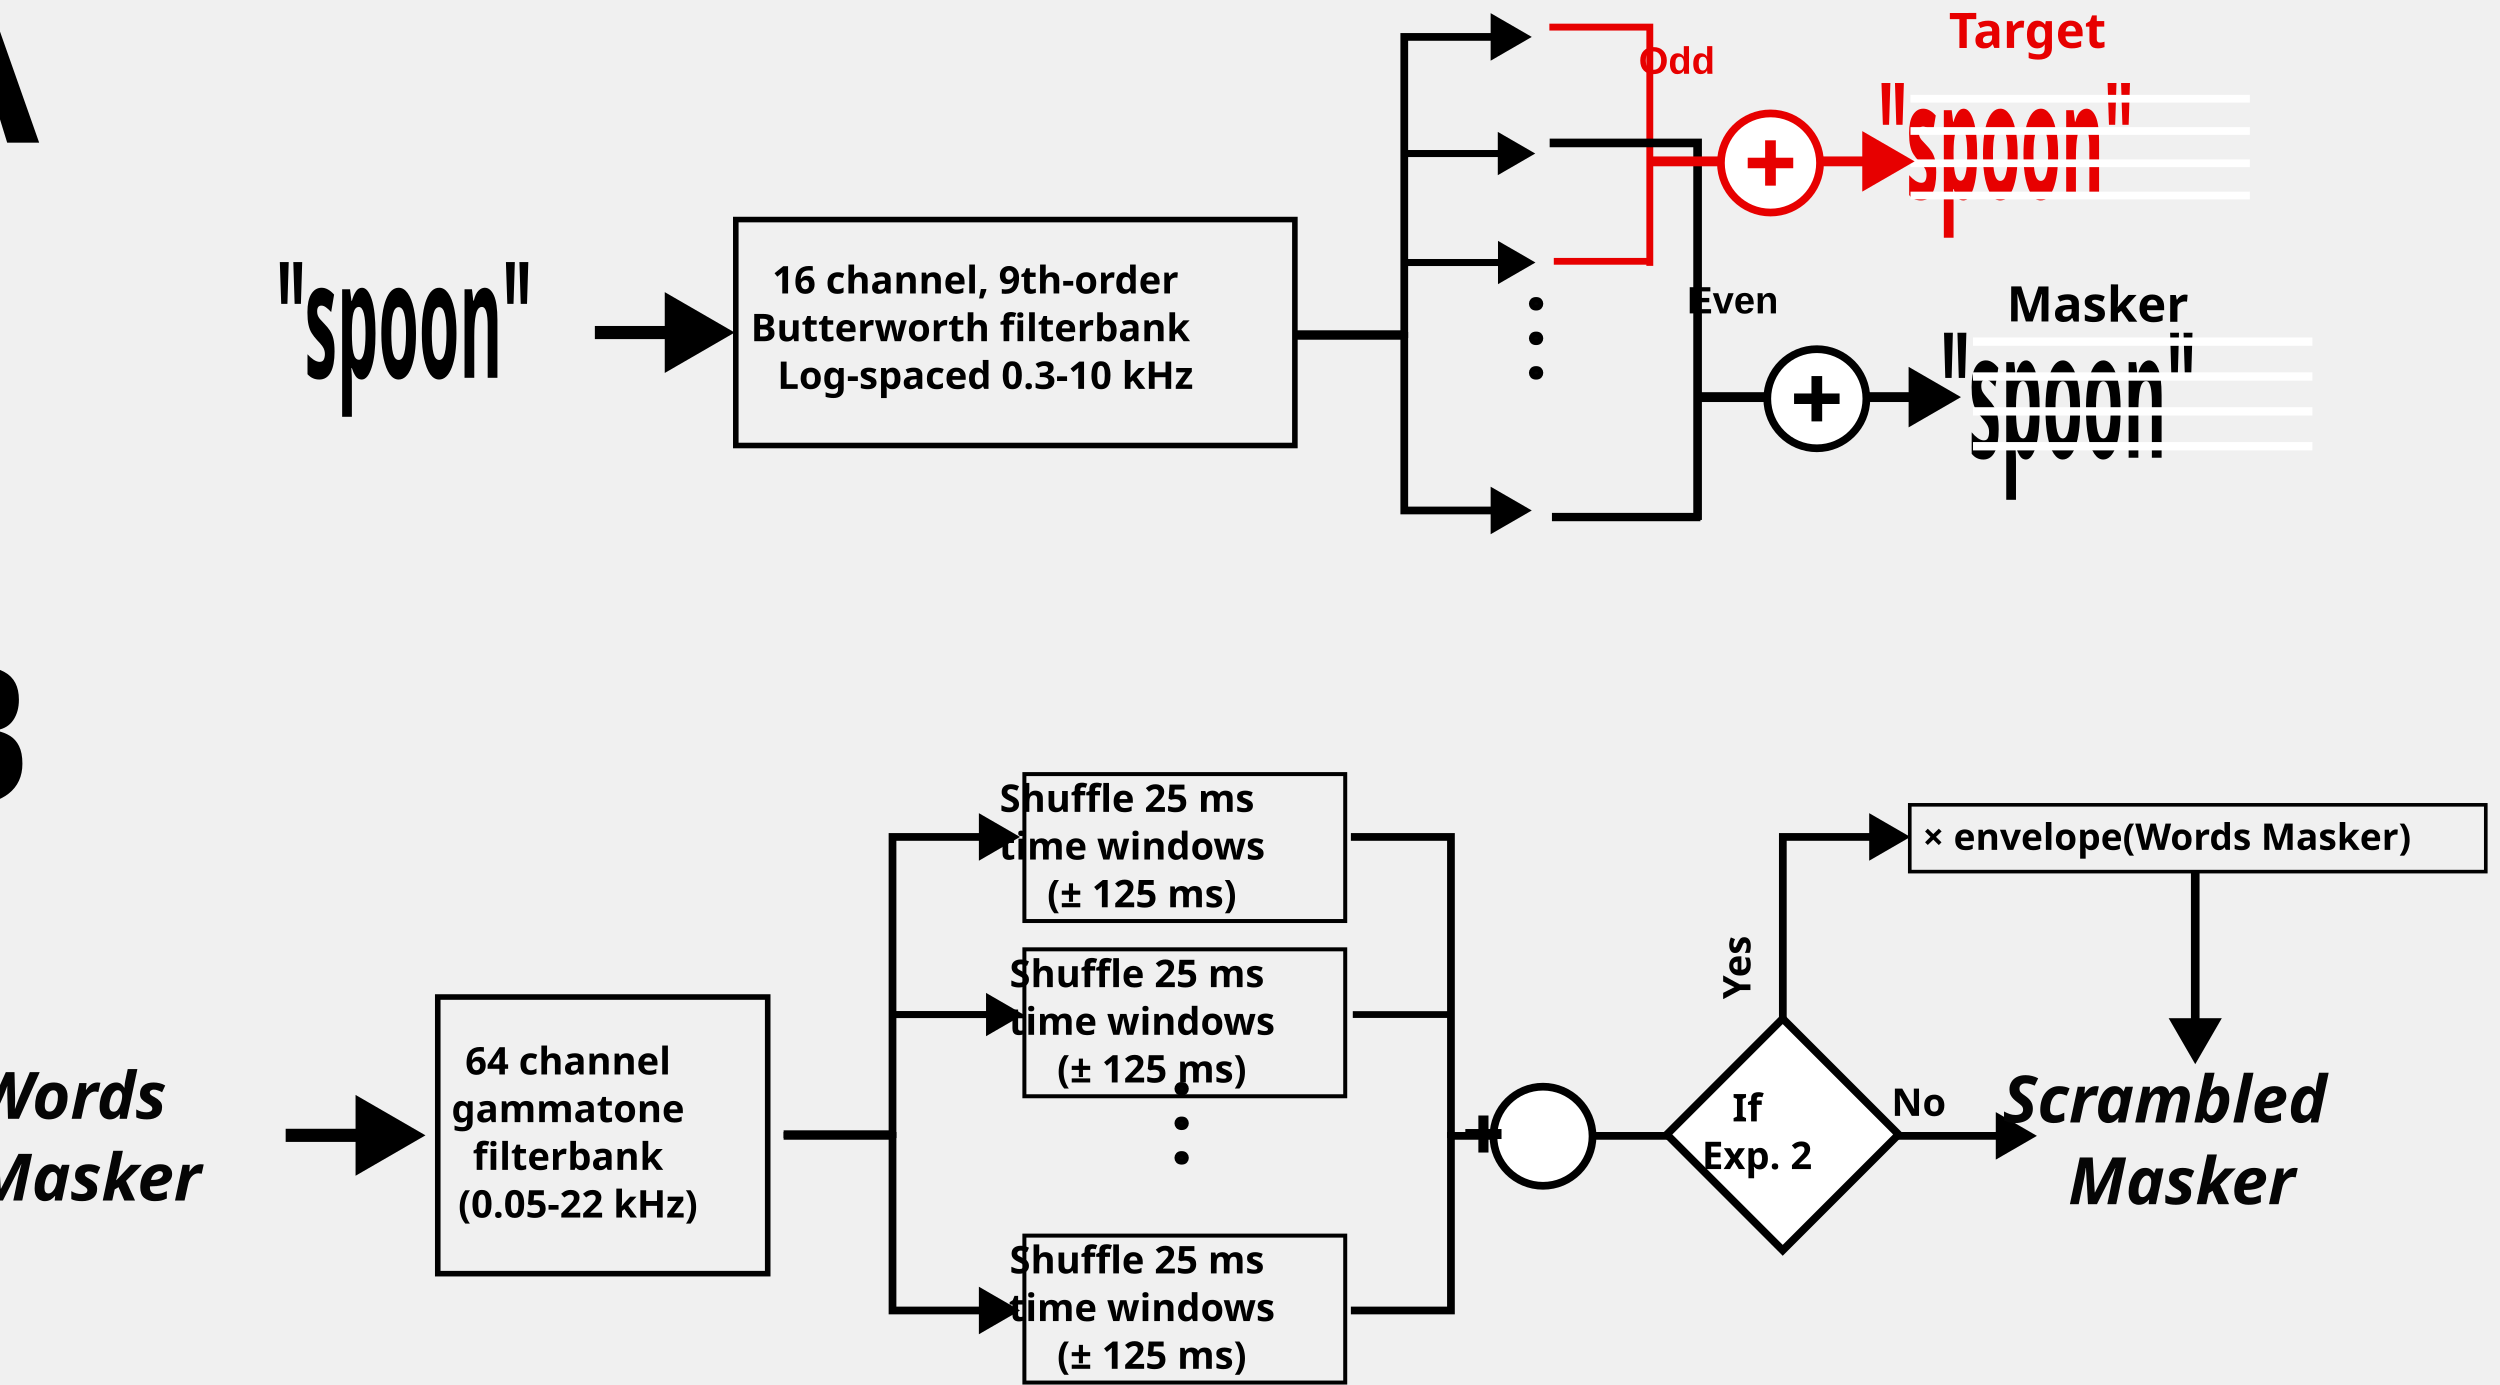
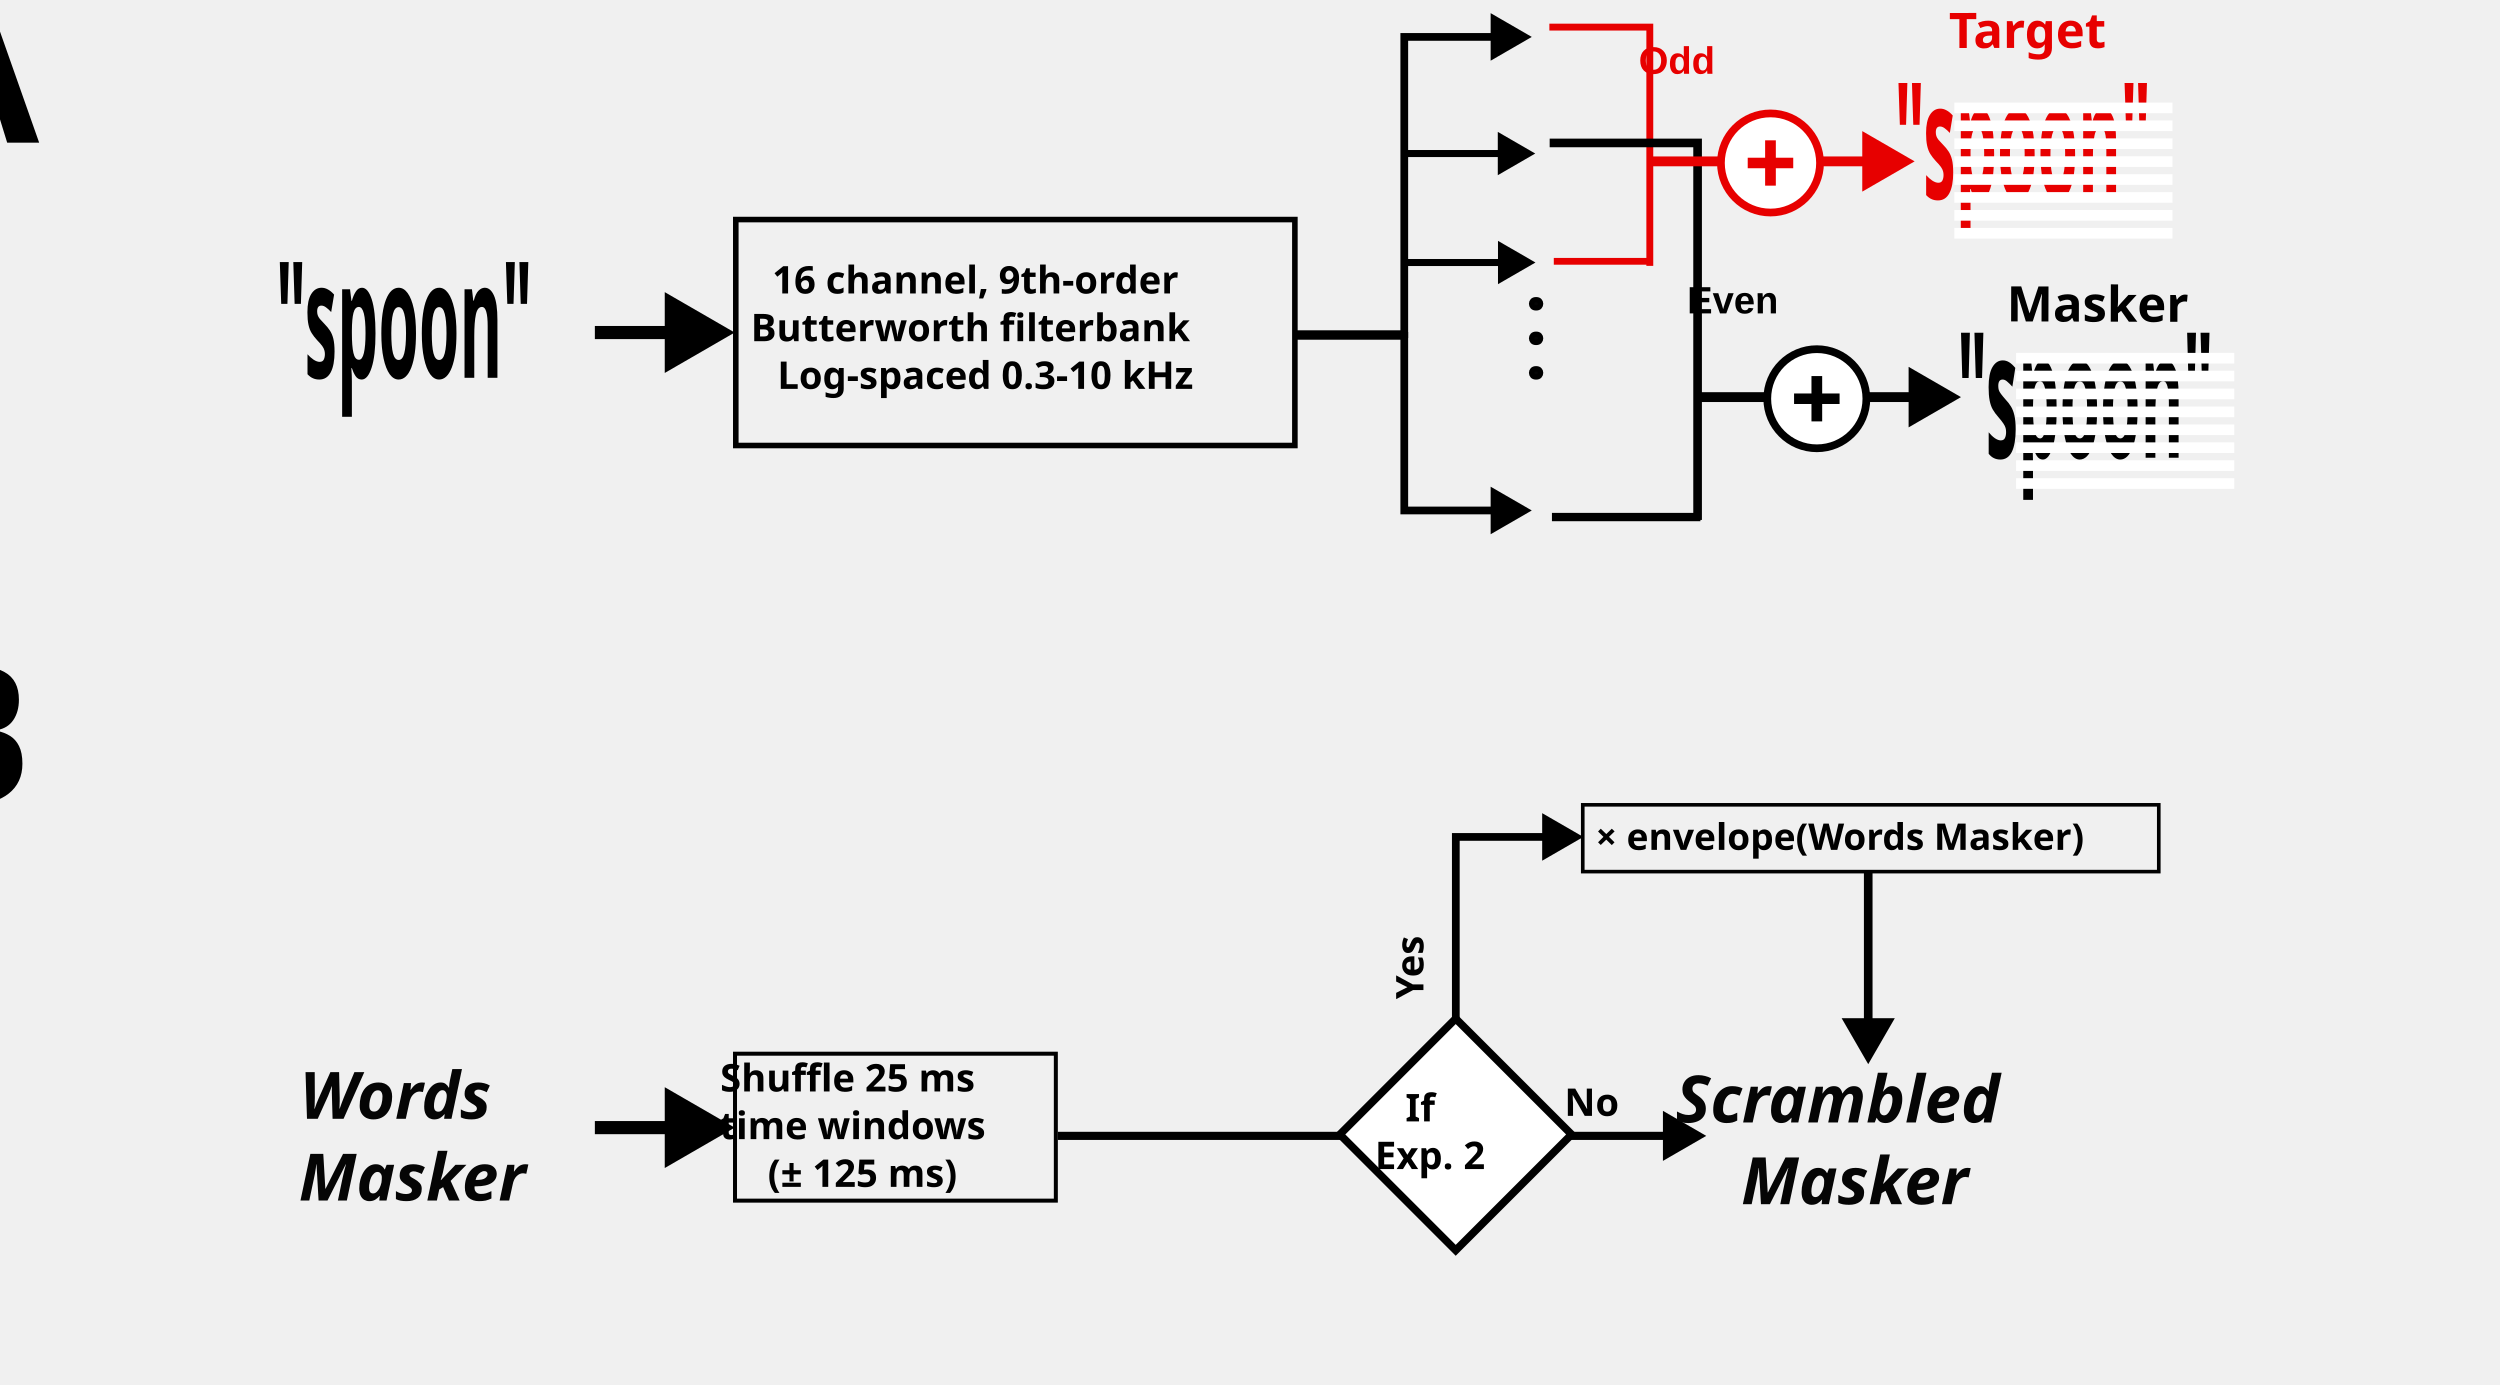
<svg xmlns="http://www.w3.org/2000/svg" width="1223.188" height="677.427" viewBox="0 0 323.635 179.236" version="1.1" id="svg1" xml:space="preserve">
  <defs id="defs1">
    <marker style="overflow:visible" id="Triangle" refX="0" refY="0" orient="auto-start-reverse" markerWidth="1" markerHeight="1" viewBox="0 0 1 1" preserveAspectRatio="xMidYMid">
      <path transform="scale(0.5)" style="fill:context-stroke;fill-rule:evenodd;stroke:context-stroke;stroke-width:1pt" d="M 5.77,0 -2.88,5 V -5 Z" id="path135" />
-     </marker>
-     <marker style="overflow:visible" id="Triangle-3" refX="0" refY="0" orient="auto-start-reverse" markerWidth="1" markerHeight="1" viewBox="0 0 1 1" preserveAspectRatio="xMidYMid">
-       <path transform="scale(0.5)" style="fill:context-stroke;fill-rule:evenodd;stroke:context-stroke;stroke-width:1pt" d="M 5.77,0 -2.88,5 V -5 Z" id="path135-99" />
    </marker>
    <marker style="overflow:visible" id="Triangle-2" refX="0" refY="0" orient="auto-start-reverse" markerWidth="1" markerHeight="1" viewBox="0 0 1 1" preserveAspectRatio="xMidYMid">
      <path transform="scale(0.5)" style="fill:context-stroke;fill-rule:evenodd;stroke:context-stroke;stroke-width:1pt" d="M 5.77,0 -2.88,5 V -5 Z" id="path135-94" />
    </marker>
    <marker style="overflow:visible" id="Triangle-5" refX="0" refY="0" orient="auto-start-reverse" markerWidth="1" markerHeight="1" viewBox="0 0 1 1" preserveAspectRatio="xMidYMid">
      <path transform="scale(0.5)" style="fill:context-stroke;fill-rule:evenodd;stroke:context-stroke;stroke-width:1pt" d="M 5.77,0 -2.88,5 V -5 Z" id="path135-7" />
    </marker>
    <marker style="overflow:visible" id="Triangle-2-7" refX="0" refY="0" orient="auto-start-reverse" markerWidth="1" markerHeight="1" viewBox="0 0 1 1" preserveAspectRatio="xMidYMid">
      <path transform="scale(0.5)" style="fill:context-stroke;fill-rule:evenodd;stroke:context-stroke;stroke-width:1pt" d="M 5.77,0 -2.88,5 V -5 Z" id="path135-94-9" />
    </marker>
    <marker style="overflow:visible" id="Triangle-7" refX="0" refY="0" orient="auto-start-reverse" markerWidth="1" markerHeight="1" viewBox="0 0 1 1" preserveAspectRatio="xMidYMid">
      <path transform="scale(0.5)" style="fill:context-stroke;fill-rule:evenodd;stroke:context-stroke;stroke-width:1pt" d="M 5.77,0 -2.88,5 V -5 Z" id="path135-5" />
    </marker>
    <marker style="overflow:visible" id="Triangle-3-7" refX="0" refY="0" orient="auto-start-reverse" markerWidth="1" markerHeight="1" viewBox="0 0 1 1" preserveAspectRatio="xMidYMid">
      <path transform="scale(0.5)" style="fill:context-stroke;fill-rule:evenodd;stroke:context-stroke;stroke-width:1pt" d="M 5.77,0 -2.88,5 V -5 Z" id="path135-99-2" />
    </marker>
    <marker style="overflow:visible" id="Triangle-7-5" refX="0" refY="0" orient="auto-start-reverse" markerWidth="1" markerHeight="1" viewBox="0 0 1 1" preserveAspectRatio="xMidYMid">
      <path transform="scale(0.5)" style="fill:context-stroke;fill-rule:evenodd;stroke:context-stroke;stroke-width:1pt" d="M 5.77,0 -2.88,5 V -5 Z" id="path135-5-0" />
    </marker>
    <marker style="overflow:visible" id="Triangle-7-59" refX="0" refY="0" orient="auto-start-reverse" markerWidth="1" markerHeight="1" viewBox="0 0 1 1" preserveAspectRatio="xMidYMid">
      <path transform="scale(0.5)" style="fill:context-stroke;fill-rule:evenodd;stroke:context-stroke;stroke-width:1pt" d="M 5.77,0 -2.88,5 V -5 Z" id="path135-5-7" />
    </marker>
    <marker style="overflow:visible" id="Triangle-7-59-7" refX="0" refY="0" orient="auto-start-reverse" markerWidth="1" markerHeight="1" viewBox="0 0 1 1" preserveAspectRatio="xMidYMid">
      <path transform="scale(0.5)" style="fill:context-stroke;fill-rule:evenodd;stroke:context-stroke;stroke-width:1pt" d="M 5.77,0 -2.88,5 V -5 Z" id="path135-5-7-8" />
    </marker>
  </defs>
  <g id="layer1" transform="translate(41.75633,-5.95036)">
    <text xml:space="preserve" style="font-style:normal;font-variant:normal;font-weight:bold;font-stretch:normal;font-size:13.331px;font-family:sans-serif;-inkscape-font-specification:'sans-serif, Bold';font-variant-ligatures:normal;font-variant-caps:normal;font-variant-numeric:normal;font-variant-east-asian:normal;text-align:center;text-anchor:middle;fill:#000000;fill-opacity:1;stroke:none;stroke-width:1.102;stroke-dasharray:none;stroke-opacity:1" x="25.281" y="34.843" id="text7" transform="scale(0.6351233,1.574497)">
      <tspan id="tspan11" x="25.281" y="34.843">"spoon"</tspan>
    </text>
    <path style="fill:none;fill-opacity:1;stroke:#000000;stroke-width:1.7;stroke-dasharray:none;stroke-opacity:1;marker-end:url(#Triangle)" d="M 35.251,48.999 H 47.313" id="path7" />
-     <path style="fill:none;fill-opacity:1;stroke:#000000;stroke-width:1.7;stroke-dasharray:none;stroke-opacity:1;marker-end:url(#Triangle-2)" d="M -4.775,152.925 H 7.287" id="path7-30" />
+     <path style="fill:none;fill-opacity:1;stroke:#000000;stroke-width:1.7;stroke-dasharray:none;stroke-opacity:1;marker-end:url(#Triangle-2)" d="M 35.251,151.925 H 47.313" id="path7-30" />
    <text xml:space="preserve" style="font-style:normal;font-variant:normal;font-weight:bold;font-stretch:normal;font-size:6.35px;font-family:sans-serif;-inkscape-font-specification:'sans-serif, Bold';font-variant-ligatures:normal;font-variant-caps:normal;font-variant-numeric:normal;font-variant-east-asian:normal;text-align:center;text-anchor:middle;fill:#e70000;fill-opacity:1;stroke:none;stroke-width:2;stroke-dasharray:none;stroke-opacity:1" x="224.832" y="12.321" id="text8" transform="rotate(-0.04310596)">
      <tspan id="tspan8" x="224.832" y="12.321">Target</tspan>
    </text>
    <text xml:space="preserve" style="font-style:normal;font-variant:normal;font-weight:bold;font-stretch:normal;font-size:6.35px;font-family:sans-serif;-inkscape-font-specification:'sans-serif, Bold';font-variant-ligatures:normal;font-variant-caps:normal;font-variant-numeric:normal;font-variant-east-asian:normal;text-align:center;text-anchor:middle;fill:#000000;fill-opacity:1;stroke:none;stroke-width:2;stroke-dasharray:none;stroke-opacity:1" x="234.035" y="46.999" id="text8-3" transform="rotate(0.1460214)">
      <tspan id="tspan9" x="234.035" y="46.999">Masker</tspan>
    </text>
-     <g id="g8" transform="translate(10.58853,-9.142818)">
-       <text xml:space="preserve" style="font-style:normal;font-variant:normal;font-weight:bold;font-stretch:normal;font-size:13.856px;font-family:sans-serif;-inkscape-font-specification:'sans-serif, Bold';font-variant-ligatures:normal;font-variant-caps:normal;font-variant-numeric:normal;font-variant-east-asian:normal;text-align:center;text-anchor:middle;fill:#000000;fill-opacity:1;stroke:none;stroke-width:1.146;stroke-dasharray:none;stroke-opacity:1" x="365.104" y="45.435" id="text7-3" transform="scale(0.6110644,1.636489)">
-         <tspan id="tspan13" x="365.104" y="45.435">"spoon"</tspan>
-       </text>
-       <g id="g9" transform="matrix(1,0,0,1.080294,-26.45833,-5.99774)">
-         <path style="fill:none;fill-opacity:1;stroke:#ffffff;stroke-width:1;stroke-dasharray:none;stroke-opacity:1" d="m 229.527,60.465 h 43.936" id="path9" />
-         <path style="fill:none;fill-opacity:1;stroke:#ffffff;stroke-width:1;stroke-dasharray:none;stroke-opacity:1" d="m 229.527,64.642 h 43.936" id="path9-8" />
-         <path style="fill:none;fill-opacity:1;stroke:#ffffff;stroke-width:1;stroke-dasharray:none;stroke-opacity:1" d="m 229.527,68.819 h 43.936" id="path9-4" />
-         <path style="fill:none;fill-opacity:1;stroke:#ffffff;stroke-width:1;stroke-dasharray:none;stroke-opacity:1" d="m 229.527,72.996 h 43.936" id="path9-4-9" />
-       </g>
-     </g>
-     <g id="g7" transform="translate(2.496962,13.73329)">
-       <text xml:space="preserve" style="font-style:normal;font-variant:normal;font-weight:bold;font-stretch:normal;font-size:13.331px;font-family:sans-serif;-inkscape-font-specification:'sans-serif, Bold';font-variant-ligatures:normal;font-variant-caps:normal;font-variant-numeric:normal;font-variant-east-asian:normal;text-align:center;text-anchor:middle;fill:#e70000;fill-opacity:1;stroke:none;stroke-width:1.102;stroke-dasharray:none;stroke-opacity:1" x="351.274" y="11.398" id="text7-1" transform="scale(0.6351233,1.574497)">
-         <tspan id="tspan12" x="351.274" y="11.398">"spoon"</tspan>
-       </text>
-       <g id="g9-4" transform="translate(-26.45833,-55.46739)">
-         <path style="fill:none;fill-opacity:1;stroke:#ffffff;stroke-width:1;stroke-dasharray:none;stroke-opacity:1" d="m 229.527,60.465 h 43.936" id="path9-48" />
-         <path style="fill:none;fill-opacity:1;stroke:#ffffff;stroke-width:1;stroke-dasharray:none;stroke-opacity:1" d="m 229.527,64.642 h 43.936" id="path9-8-6" />
-         <path style="fill:none;fill-opacity:1;stroke:#ffffff;stroke-width:1;stroke-dasharray:none;stroke-opacity:1" d="m 229.527,68.819 h 43.936" id="path9-4-1" />
-         <path style="fill:none;fill-opacity:1;stroke:#ffffff;stroke-width:1;stroke-dasharray:none;stroke-opacity:1" d="m 229.527,72.996 h 43.936" id="path9-4-9-4" />
-       </g>
-     </g>
-     <rect style="fill:#000000;fill-opacity:0;stroke:#000000;stroke-width:0.721;stroke-dasharray:none;stroke-opacity:1" id="rect65" width="42.713" height="35.813" x="14.913" y="135.019" />
-     <text xml:space="preserve" style="font-style:normal;font-variant:normal;font-weight:bold;font-stretch:normal;font-size:4.939px;font-family:sans-serif;-inkscape-font-specification:'sans-serif, Bold';font-variant-ligatures:normal;font-variant-caps:normal;font-variant-numeric:normal;font-variant-east-asian:normal;text-align:center;text-anchor:middle;fill:#000000;fill-opacity:1;stroke:none;stroke-width:1;stroke-dasharray:none;stroke-opacity:1" x="36.27" y="145.044" id="text14">
-       <tspan id="tspan59" x="36.27" y="145.044">64 channel</tspan>
-       <tspan id="tspan60" x="36.27" y="151.218">gammatone</tspan>
-       <tspan id="tspan61" x="36.27" y="157.392">filterbank</tspan>
-       <tspan id="tspan62" x="36.27" y="163.565">(0.05-22 kHz)</tspan>
+     <text xml:space="preserve" style="font-style:normal;font-variant:normal;font-weight:bold;font-stretch:normal;font-size:13.856px;font-family:sans-serif;-inkscape-font-specification:'sans-serif, Bold';font-variant-ligatures:normal;font-variant-caps:normal;font-variant-numeric:normal;font-variant-east-asian:normal;text-align:center;text-anchor:middle;fill:#000000;fill-opacity:1;stroke:none;stroke-width:1.146;stroke-dasharray:none;stroke-opacity:1" x="382.432" y="39.848" id="text7-3" transform="scale(0.6110644,1.636489)">
+       <tspan id="tspan13" x="382.432" y="39.848">"spoon"</tspan>
    </text>
-     <g id="g66" transform="translate(-20.6375)">
-       <g id="g84">
-         <rect style="fill:#000000;fill-opacity:0;stroke:#000000;stroke-width:0.518;stroke-dasharray:none;stroke-opacity:1" id="rect65-0" width="41.533" height="19.021" x="111.492" y="106.16" />
-         <text xml:space="preserve" style="font-style:normal;font-variant:normal;font-weight:bold;font-stretch:normal;font-size:4.939px;font-family:sans-serif;-inkscape-font-specification:'sans-serif, Bold';font-variant-ligatures:normal;font-variant-caps:normal;font-variant-numeric:normal;font-variant-east-asian:normal;text-align:center;text-anchor:middle;fill:#000000;fill-opacity:1;stroke:none;stroke-width:1;stroke-dasharray:none;stroke-opacity:1" x="132.482" y="111.05" id="text14-7">
-           <tspan id="tspan82" x="132.482" y="111.05">Shuffle 25 ms </tspan>
-           <tspan id="tspan83" x="132.482" y="117.223">time windows</tspan>
-           <tspan id="tspan84" x="132.482" y="123.397">(± 125 ms)</tspan>
-         </text>
-       </g>
-     </g>
-     <path style="fill:none;fill-opacity:1;stroke:#000000;stroke-width:1;stroke-dasharray:none;stroke-opacity:1;marker-end:url(#Triangle)" d="M 59.687,152.775 H 73.783 V 114.296 H 86.737" id="path66" />
-     <path style="fill:none;fill-opacity:1;stroke:#000000;stroke-width:1;stroke-dasharray:none;stroke-opacity:1;marker-end:url(#Triangle-3)" d="m 59.687,152.993 h 14.096 v 22.605 h 12.953" id="path66-6" />
-     <path style="fill:none;fill-opacity:1;stroke:#000000;stroke-width:0.911;stroke-dasharray:none;stroke-opacity:1;marker-end:url(#Triangle)" d="M 73.761,137.288 H 87.505" id="path67" />
-     <path style="fill:none;fill-opacity:1;stroke:#000000;stroke-width:1;stroke-dasharray:none;stroke-opacity:1" d="M 146.413,152.775 H 146.075 V 114.296 H 133.121" id="path66-4" />
-     <path style="fill:none;fill-opacity:1;stroke:#000000;stroke-width:1;stroke-dasharray:none;stroke-opacity:1;marker-start:url(#Triangle)" d="m 218.379,152.993 h -72.305 v 22.605 h -12.954" id="path66-6-9" />
-     <path style="fill:none;fill-opacity:1;stroke:#000000;stroke-width:0.877;stroke-dasharray:none;stroke-opacity:1" d="M 146.096,137.288 H 133.368" id="path67-9" />
+     <text xml:space="preserve" style="font-style:normal;font-variant:normal;font-weight:bold;font-stretch:normal;font-size:13.331px;font-family:sans-serif;-inkscape-font-specification:'sans-serif, Bold';font-variant-ligatures:normal;font-variant-caps:normal;font-variant-numeric:normal;font-variant-east-asian:normal;text-align:center;text-anchor:middle;fill:#e70000;fill-opacity:1;stroke:none;stroke-width:1.102;stroke-dasharray:none;stroke-opacity:1" x="355.205" y="20.12" id="text7-1" transform="scale(0.6351233,1.574497)">
+       <tspan id="tspan12" x="355.205" y="20.12">"spoon"</tspan>
+     </text>
+     <path style="fill:none;fill-opacity:1;stroke:#000000;stroke-width:1.053;stroke-dasharray:none;stroke-opacity:1;marker-start:url(#Triangle)" d="M 175.384,152.993 H 95.18" id="path66-6-9" />
    <path style="fill:none;fill-opacity:1;stroke:#e70000;stroke-width:0.891;stroke-dasharray:none;stroke-opacity:1" d="m 172.157,39.923 h -0.339 V 9.46 h -13.003" id="path66-4-8" />
    <path style="fill:none;fill-opacity:1;stroke:#e70000;stroke-width:0.877;stroke-dasharray:none;stroke-opacity:1" d="M 172.118,39.779 H 159.389" id="path67-9-5" />
    <path style="fill:none;fill-opacity:1;stroke:#000000;stroke-width:1.118;stroke-dasharray:none;stroke-opacity:1" d="m 178.341,72.7 h -0.337 V 24.454 h -19.149" id="path66-4-8-2" />
    <path style="fill:none;fill-opacity:1;stroke:#000000;stroke-width:1.078;stroke-dasharray:none;stroke-opacity:1" d="M 178.368,72.884 H 159.148" id="path67-9-5-0" />
-     <g id="g69" transform="translate(-21.16667)">
-       <circle style="fill:#ffffff;fill-opacity:1;stroke:#000000;stroke-width:1;stroke-dasharray:none;stroke-opacity:1" id="path68" cx="179.157" cy="153.042" r="6.415" />
-       <text xml:space="preserve" style="font-style:normal;font-variant:normal;font-weight:normal;font-stretch:normal;font-size:8.467px;font-family:sans-serif;-inkscape-font-specification:'sans-serif, Normal';font-variant-ligatures:normal;font-variant-caps:normal;font-variant-numeric:normal;font-variant-east-asian:normal;text-align:center;text-anchor:middle;fill:none;fill-opacity:1;stroke:#000000;stroke-width:0.7;stroke-dasharray:none;stroke-opacity:1" x="179.157" y="155.738" id="text68">
-         <tspan id="tspan68" style="font-style:normal;font-variant:normal;font-weight:normal;font-stretch:normal;font-size:8.467px;font-family:sans-serif;-inkscape-font-specification:'sans-serif, Normal';font-variant-ligatures:normal;font-variant-caps:normal;font-variant-numeric:normal;font-variant-east-asian:normal;fill:none;stroke-width:0.7;stroke-dasharray:none" x="179.157" y="155.738">+</tspan>
-       </text>
-     </g>
-     <text xml:space="preserve" style="font-style:normal;font-variant:normal;font-weight:normal;font-stretch:normal;font-size:8.467px;font-family:sans-serif;-inkscape-font-specification:'sans-serif, Normal';font-variant-ligatures:normal;font-variant-caps:normal;font-variant-numeric:normal;font-variant-east-asian:normal;text-align:center;text-anchor:middle;fill:#050505;fill-opacity:1;stroke:#000000;stroke-width:0.7;stroke-dasharray:none;stroke-opacity:1" x="156.875" y="-110.756" id="text70" transform="rotate(90)">
-       <tspan id="tspan70" style="fill:#050505;fill-opacity:1;stroke-width:0.7" x="156.875" y="-110.756">. . .</tspan>
-     </text>
    <text xml:space="preserve" style="font-style:normal;font-variant:normal;font-weight:normal;font-stretch:normal;font-size:8.467px;font-family:sans-serif;-inkscape-font-specification:'sans-serif, Normal';font-variant-ligatures:normal;font-variant-caps:normal;font-variant-numeric:normal;font-variant-east-asian:normal;text-align:center;text-anchor:middle;fill:#050505;fill-opacity:1;stroke:#000000;stroke-width:0.7;stroke-dasharray:none;stroke-opacity:1" x="55.252" y="-156.644" id="text70-1" transform="rotate(90)">
      <tspan id="tspan70-8" style="fill:#050505;fill-opacity:1;stroke-width:0.7" x="55.252" y="-156.644">. . .</tspan>
    </text>
-     <text xml:space="preserve" style="font-style:italic;font-variant:normal;font-weight:bold;font-stretch:normal;font-size:8.467px;font-family:sans-serif;-inkscape-font-specification:'sans-serif, Bold Italic';font-variant-ligatures:normal;font-variant-caps:normal;font-variant-numeric:normal;font-variant-east-asian:normal;text-align:center;text-anchor:middle;fill:#050505;fill-opacity:1;stroke:none;stroke-width:0.7;stroke-dasharray:none;stroke-opacity:1" x="-24.893" y="150.786" id="text71">
-       <tspan id="tspan71" style="font-style:italic;font-variant:normal;font-weight:bold;font-stretch:normal;font-size:8.467px;font-family:sans-serif;-inkscape-font-specification:'sans-serif, Bold Italic';font-variant-ligatures:normal;font-variant-caps:normal;font-variant-numeric:normal;font-variant-east-asian:normal;stroke:none;stroke-width:0.7" x="-24.893" y="150.786">Words</tspan>
-       <tspan style="font-style:italic;font-variant:normal;font-weight:bold;font-stretch:normal;font-size:8.467px;font-family:sans-serif;-inkscape-font-specification:'sans-serif, Bold Italic';font-variant-ligatures:normal;font-variant-caps:normal;font-variant-numeric:normal;font-variant-east-asian:normal;stroke:none;stroke-width:0.7" x="-24.893" y="161.369" id="tspan72">Masker</tspan>
+     <text xml:space="preserve" style="font-style:italic;font-variant:normal;font-weight:bold;font-stretch:normal;font-size:8.467px;font-family:sans-serif;-inkscape-font-specification:'sans-serif, Bold Italic';font-variant-ligatures:normal;font-variant-caps:normal;font-variant-numeric:normal;font-variant-east-asian:normal;text-align:center;text-anchor:middle;fill:#050505;fill-opacity:1;stroke:none;stroke-width:0.7;stroke-dasharray:none;stroke-opacity:1" x="17.127" y="150.786" id="text71">
+       <tspan id="tspan71" style="font-style:italic;font-variant:normal;font-weight:bold;font-stretch:normal;font-size:8.467px;font-family:sans-serif;-inkscape-font-specification:'sans-serif, Bold Italic';font-variant-ligatures:normal;font-variant-caps:normal;font-variant-numeric:normal;font-variant-east-asian:normal;stroke:none;stroke-width:0.7" x="17.127" y="150.786">Words</tspan>
+       <tspan style="font-style:italic;font-variant:normal;font-weight:bold;font-stretch:normal;font-size:8.467px;font-family:sans-serif;-inkscape-font-specification:'sans-serif, Bold Italic';font-variant-ligatures:normal;font-variant-caps:normal;font-variant-numeric:normal;font-variant-east-asian:normal;stroke:none;stroke-width:0.7" x="17.127" y="161.369" id="tspan72">Masker</tspan>
    </text>
-     <text xml:space="preserve" style="font-style:italic;font-variant:normal;font-weight:bold;font-stretch:normal;font-size:8.467px;font-family:sans-serif;-inkscape-font-specification:'sans-serif, Bold Italic';font-variant-ligatures:normal;font-variant-caps:normal;font-variant-numeric:normal;font-variant-east-asian:normal;text-align:center;text-anchor:middle;fill:#050505;fill-opacity:1;stroke:none;stroke-width:0.7;stroke-dasharray:none;stroke-opacity:1" x="246.185" y="151.256" id="text71-8">
-       <tspan id="tspan73" x="246.185" y="151.256">Scrambled</tspan>
-       <tspan id="tspan74" x="246.185" y="161.839">Masker</tspan>
+     <text xml:space="preserve" style="font-style:italic;font-variant:normal;font-weight:bold;font-stretch:normal;font-size:8.467px;font-family:sans-serif;-inkscape-font-specification:'sans-serif, Bold Italic';font-variant-ligatures:normal;font-variant-caps:normal;font-variant-numeric:normal;font-variant-east-asian:normal;text-align:center;text-anchor:middle;fill:#050505;fill-opacity:1;stroke:none;stroke-width:0.7;stroke-dasharray:none;stroke-opacity:1" x="203.851" y="151.256" id="text71-8">
+       <tspan id="tspan73" x="203.851" y="151.256">Scrambled</tspan>
+       <tspan id="tspan74" x="203.851" y="161.839">Masker</tspan>
    </text>
-     <g id="g76" transform="translate(-21.16667)">
+     <g id="g76" transform="translate(-63.5)">
      <path style="fill:none;fill-opacity:1;stroke:#000000;stroke-width:1;stroke-dasharray:none;stroke-opacity:1;marker-end:url(#Triangle-5)" d="m 210.204,152.775 v -38.48 h 12.954" id="path66-3" />
      <path style="fill:#ffffff;fill-opacity:1;stroke:#000000;stroke-width:1;stroke-dasharray:none;stroke-opacity:1" id="path74" d="m 205.667,125.01 -14.997,14.997 -14.997,-14.997 14.997,-14.997 z" transform="translate(19.52054,27.80198)" />
    </g>
-     <text xml:space="preserve" style="font-style:normal;font-variant:normal;font-weight:bold;font-stretch:normal;font-size:4.939px;font-family:sans-serif;-inkscape-font-specification:'sans-serif, Bold';font-variant-ligatures:normal;font-variant-caps:normal;font-variant-numeric:normal;font-variant-east-asian:normal;text-align:center;text-anchor:middle;fill:#000000;fill-opacity:1;stroke:none;stroke-width:1;stroke-dasharray:none;stroke-opacity:1" x="188.918" y="151.117" id="text75">
-       <tspan id="tspan75" style="font-style:normal;font-variant:normal;font-weight:bold;font-stretch:normal;font-size:4.939px;font-family:sans-serif;-inkscape-font-specification:'sans-serif, Bold';font-variant-ligatures:normal;font-variant-caps:normal;font-variant-numeric:normal;font-variant-east-asian:normal;fill:#000000;fill-opacity:1;stroke:none;stroke-width:1" x="188.918" y="151.117">If</tspan>
-       <tspan style="font-style:normal;font-variant:normal;font-weight:bold;font-stretch:normal;font-size:4.939px;font-family:sans-serif;-inkscape-font-specification:'sans-serif, Bold';font-variant-ligatures:normal;font-variant-caps:normal;font-variant-numeric:normal;font-variant-east-asian:normal;fill:#000000;fill-opacity:1;stroke:none;stroke-width:1" x="188.918" y="157.291" id="tspan76">Exp. 2</tspan>
+     <text xml:space="preserve" style="font-style:normal;font-variant:normal;font-weight:bold;font-stretch:normal;font-size:4.939px;font-family:sans-serif;-inkscape-font-specification:'sans-serif, Bold';font-variant-ligatures:normal;font-variant-caps:normal;font-variant-numeric:normal;font-variant-east-asian:normal;text-align:center;text-anchor:middle;fill:#000000;fill-opacity:1;stroke:none;stroke-width:1;stroke-dasharray:none;stroke-opacity:1" x="146.585" y="151.117" id="text75">
+       <tspan id="tspan75" style="font-style:normal;font-variant:normal;font-weight:bold;font-stretch:normal;font-size:4.939px;font-family:sans-serif;-inkscape-font-specification:'sans-serif, Bold';font-variant-ligatures:normal;font-variant-caps:normal;font-variant-numeric:normal;font-variant-east-asian:normal;fill:#000000;fill-opacity:1;stroke:none;stroke-width:1" x="146.585" y="151.117">If</tspan>
+       <tspan style="font-style:normal;font-variant:normal;font-weight:bold;font-stretch:normal;font-size:4.939px;font-family:sans-serif;-inkscape-font-specification:'sans-serif, Bold';font-variant-ligatures:normal;font-variant-caps:normal;font-variant-numeric:normal;font-variant-east-asian:normal;fill:#000000;fill-opacity:1;stroke:none;stroke-width:1" x="146.585" y="157.291" id="tspan76">Exp. 2</tspan>
    </text>
-     <g id="g66-83" transform="matrix(0.9723625,0,0,0.9621924,96.12524,3.604583)">
+     <g id="g66-83" transform="matrix(0.9723625,0,0,0.9621924,53.79191,3.604583)">
      <rect style="fill:#000000;fill-opacity:0;stroke:#000000;stroke-width:0.484;stroke-dasharray:none;stroke-opacity:1" id="rect65-0-7" width="76.687" height="8.987" x="112.454" y="110.719" />
      <text xml:space="preserve" style="font-style:normal;font-variant:normal;font-weight:bold;font-stretch:normal;font-size:4.939px;font-family:Sans;-inkscape-font-specification:'Sans, Bold';font-variant-ligatures:normal;font-variant-caps:normal;font-variant-numeric:normal;font-variant-east-asian:normal;text-align:center;text-anchor:middle;fill:#000000;fill-opacity:1;stroke:none;stroke-width:1;stroke-dasharray:none;stroke-opacity:1" x="151.187" y="116.778" id="text14-7-62">
        <tspan id="tspan77" x="151.187" y="116.778">× envelope(Words Masker)</tspan>
      </text>
    </g>
-     <path style="fill:none;fill-opacity:1;stroke:#000000;stroke-width:1.118;stroke-dasharray:none;stroke-opacity:1;marker-end:url(#Triangle-2-7)" d="M 242.426,118.683 V 139.744" id="path7-30-4" />
-     <text xml:space="preserve" style="font-style:normal;font-variant:normal;font-weight:bold;font-stretch:normal;font-size:4.939px;font-family:Sans;-inkscape-font-specification:'Sans, Bold';font-variant-ligatures:normal;font-variant-caps:normal;font-variant-numeric:normal;font-variant-east-asian:normal;text-align:center;text-anchor:middle;fill:#000000;fill-opacity:1;stroke:none;stroke-width:1;stroke-dasharray:none;stroke-opacity:1" x="-127.979" y="184.844" id="text78" transform="rotate(-90)">
-       <tspan id="tspan78" style="stroke-width:1" x="-127.979" y="184.844">Yes</tspan>
+     <path style="fill:none;fill-opacity:1;stroke:#000000;stroke-width:1.118;stroke-dasharray:none;stroke-opacity:1;marker-end:url(#Triangle-2-7)" d="M 200.093,118.683 V 139.744" id="path7-30-4" />
+     <text xml:space="preserve" style="font-style:normal;font-variant:normal;font-weight:bold;font-stretch:normal;font-size:4.939px;font-family:Sans;-inkscape-font-specification:'Sans, Bold';font-variant-ligatures:normal;font-variant-caps:normal;font-variant-numeric:normal;font-variant-east-asian:normal;text-align:center;text-anchor:middle;fill:#000000;fill-opacity:1;stroke:none;stroke-width:1;stroke-dasharray:none;stroke-opacity:1" x="-127.979" y="142.511" id="text78" transform="rotate(-90)">
+       <tspan id="tspan78" style="stroke-width:1" x="-127.979" y="142.511">Yes</tspan>
    </text>
-     <text xml:space="preserve" style="font-style:normal;font-variant:normal;font-weight:bold;font-stretch:normal;font-size:4.939px;font-family:Sans;-inkscape-font-specification:'Sans, Bold';font-variant-ligatures:normal;font-variant-caps:normal;font-variant-numeric:normal;font-variant-east-asian:normal;text-align:center;text-anchor:middle;fill:#000000;fill-opacity:1;stroke:none;stroke-width:1;stroke-dasharray:none;stroke-opacity:1" x="209.851" y="150.404" id="text78-5">
-       <tspan id="tspan79" x="209.851" y="150.404">No</tspan>
+     <text xml:space="preserve" style="font-style:normal;font-variant:normal;font-weight:bold;font-stretch:normal;font-size:4.939px;font-family:Sans;-inkscape-font-specification:'Sans, Bold';font-variant-ligatures:normal;font-variant-caps:normal;font-variant-numeric:normal;font-variant-east-asian:normal;text-align:center;text-anchor:middle;fill:#000000;fill-opacity:1;stroke:none;stroke-width:1;stroke-dasharray:none;stroke-opacity:1" x="167.518" y="150.404" id="text78-5">
+       <tspan id="tspan79" x="167.518" y="150.404">No</tspan>
    </text>
    <text xml:space="preserve" style="font-style:normal;font-variant:normal;font-weight:bold;font-stretch:normal;font-size:25.4px;font-family:sans-serif;-inkscape-font-specification:'sans-serif, Bold';font-variant-ligatures:normal;font-variant-caps:normal;font-variant-numeric:normal;font-variant-east-asian:normal;text-align:center;text-anchor:middle;fill:#000000;fill-opacity:1;stroke:none;stroke-width:1;stroke-dasharray:none;stroke-opacity:1" x="-28.946" y="24.417" id="text80">
      <tspan id="tspan80" style="font-style:normal;font-variant:normal;font-weight:bold;font-stretch:normal;font-size:25.4px;font-family:sans-serif;-inkscape-font-specification:'sans-serif, Bold';font-variant-ligatures:normal;font-variant-caps:normal;font-variant-numeric:normal;font-variant-east-asian:normal;stroke-width:1" x="-28.946" y="24.417">A</tspan>
    </text>
    <text xml:space="preserve" style="font-style:normal;font-variant:normal;font-weight:bold;font-stretch:normal;font-size:25.4px;font-family:sans-serif;-inkscape-font-specification:'sans-serif, Bold';font-variant-ligatures:normal;font-variant-caps:normal;font-variant-numeric:normal;font-variant-east-asian:normal;text-align:center;text-anchor:middle;fill:#000000;fill-opacity:1;stroke:none;stroke-width:1;stroke-dasharray:none;stroke-opacity:1" x="-29.529" y="110.079" id="text80-1">
      <tspan id="tspan81" x="-29.529" y="110.079">B</tspan>
    </text>
-     <g id="g84-2" transform="translate(-20.6375,22.68473)">
+     <g id="g84-2" transform="translate(-58.09844,36.1967)">
      <rect style="fill:#000000;fill-opacity:0;stroke:#000000;stroke-width:0.518;stroke-dasharray:none;stroke-opacity:1" id="rect65-0-8" width="41.533" height="19.021" x="111.492" y="106.16" />
      <text xml:space="preserve" style="font-style:normal;font-variant:normal;font-weight:bold;font-stretch:normal;font-size:4.939px;font-family:sans-serif;-inkscape-font-specification:'sans-serif, Bold';font-variant-ligatures:normal;font-variant-caps:normal;font-variant-numeric:normal;font-variant-east-asian:normal;text-align:center;text-anchor:middle;fill:#000000;fill-opacity:1;stroke:none;stroke-width:1;stroke-dasharray:none;stroke-opacity:1" x="132.482" y="111.05" id="text14-7-6">
        <tspan id="tspan82-8" x="132.482" y="111.05">Shuffle 25 ms </tspan>
        <tspan id="tspan83-7" x="132.482" y="117.223">time windows</tspan>
        <tspan id="tspan84-2" x="132.482" y="123.397">(± 125 ms)</tspan>
-       </text>
-     </g>
-     <g id="g84-4" transform="translate(-20.6375,59.74618)">
-       <rect style="fill:#000000;fill-opacity:0;stroke:#000000;stroke-width:0.518;stroke-dasharray:none;stroke-opacity:1" id="rect65-0-2" width="41.533" height="19.021" x="111.492" y="106.16" />
-       <text xml:space="preserve" style="font-style:normal;font-variant:normal;font-weight:bold;font-stretch:normal;font-size:4.939px;font-family:sans-serif;-inkscape-font-specification:'sans-serif, Bold';font-variant-ligatures:normal;font-variant-caps:normal;font-variant-numeric:normal;font-variant-east-asian:normal;text-align:center;text-anchor:middle;fill:#000000;fill-opacity:1;stroke:none;stroke-width:1;stroke-dasharray:none;stroke-opacity:1" x="132.482" y="111.05" id="text14-7-0">
-         <tspan id="tspan82-7" x="132.482" y="111.05">Shuffle 25 ms </tspan>
-         <tspan id="tspan83-8" x="132.482" y="117.223">time windows</tspan>
-         <tspan id="tspan84-1" x="132.482" y="123.397">(± 125 ms)</tspan>
      </text>
    </g>
    <path style="fill:none;fill-opacity:1;stroke:#000000;stroke-width:1;stroke-dasharray:none;stroke-opacity:1;marker-end:url(#Triangle-7)" d="M 125.937,49.21 H 140.033 v -38.48 h 12.954" id="path66-65" />
    <path style="fill:none;fill-opacity:1;stroke:#000000;stroke-width:1;stroke-dasharray:none;stroke-opacity:1;marker-end:url(#Triangle-3-7)" d="M 125.937,49.428 H 140.033 v 22.605 h 12.954" id="path66-6-3" />
    <path style="fill:none;fill-opacity:1;stroke:#000000;stroke-width:0.911;stroke-dasharray:none;stroke-opacity:1;marker-end:url(#Triangle-7)" d="m 140.011,25.826 h 13.743" id="path67-0" />
    <path style="fill:none;fill-opacity:1;stroke:#e70000;stroke-width:1.273;stroke-dasharray:none;stroke-opacity:1;marker-end:url(#Triangle-7-59)" d="m 171.717,26.84 h 29.862" id="path67-0-3" />
    <path style="fill:none;fill-opacity:1;stroke:#000000;stroke-width:0.911;stroke-dasharray:none;stroke-opacity:1;marker-end:url(#Triangle-7-5)" d="m 140.037,39.934 h 13.743" id="path67-0-1" />
    <g id="g69-5" transform="translate(8.282003,-125.9931)" style="stroke:#e70000;stroke-opacity:1">
      <path id="path68-6" style="fill:#ffffff;stroke:#e70000;stroke-opacity:1" d="m 185.572,153.042 a 6.415,6.415 0 0 1 -6.415,6.415 6.415,6.415 0 0 1 -6.415,-6.415 6.415,6.415 0 0 1 6.415,-6.415 6.415,6.415 0 0 1 6.415,6.415 z" />
      <path d="m 181.753,153.373 h -2.253 v 2.253 h -0.686 v -2.253 h -2.253 v -0.661 h 2.253 v -2.253 h 0.686 v 2.253 h 2.253 z" id="text68-3" style="font-size:8.467px;-inkscape-font-specification:'sans-serif, Normal';text-align:center;text-anchor:middle;fill:none;stroke:#e70000;stroke-width:0.7;stroke-opacity:1" aria-label="+" />
    </g>
    <path style="fill:none;fill-opacity:1;stroke:#000000;stroke-width:1.273;stroke-dasharray:none;stroke-opacity:1;marker-end:url(#Triangle-7-59-7)" d="m 177.717,57.358 h 29.862" id="path67-0-3-0" />
    <g id="g69-5-0" transform="translate(14.28175,-95.47472)" style="stroke:#000000;stroke-opacity:1">
      <path id="path68-6-6" style="fill:#ffffff;stroke:#000000;stroke-opacity:1" d="m 185.572,153.042 a 6.415,6.415 0 0 1 -6.415,6.415 6.415,6.415 0 0 1 -6.415,-6.415 6.415,6.415 0 0 1 6.415,-6.415 6.415,6.415 0 0 1 6.415,6.415 z" />
      <path d="m 181.753,153.373 h -2.253 v 2.253 h -0.686 v -2.253 h -2.253 v -0.661 h 2.253 v -2.253 h 0.686 v 2.253 h 2.253 z" id="text68-3-2" style="font-size:8.467px;-inkscape-font-specification:'sans-serif, Normal';text-align:center;text-anchor:middle;fill:none;stroke:#000000;stroke-width:0.7;stroke-opacity:1" aria-label="+" />
    </g>
    <g id="g10" transform="translate(0,0.1240651)">
      <text xml:space="preserve" style="font-style:normal;font-variant:normal;font-weight:bold;font-stretch:normal;font-size:4.939px;font-family:sans-serif;-inkscape-font-specification:'sans-serif, Bold';font-variant-ligatures:normal;font-variant-caps:normal;font-variant-numeric:normal;font-variant-east-asian:normal;text-align:center;text-anchor:middle;fill:#000000;fill-opacity:1;stroke:none;stroke-width:1;stroke-dasharray:none;stroke-opacity:1" x="90.297" y="43.821" id="text14-4">
        <tspan x="90.297" y="43.821" id="tspan1">16 channel, 9th-order</tspan>
        <tspan x="90.297" y="49.995" id="tspan7">Butterworth filterbank </tspan>
        <tspan id="tspan62-0" x="90.297" y="56.168">Log-spaced 0.3-10 kHz</tspan>
      </text>
      <rect style="fill:none;fill-opacity:1;stroke:#000000;stroke-width:0.721;stroke-dasharray:none;stroke-dashoffset:0;stroke-opacity:1" id="rect8" width="72.376" height="29.25" x="53.495" y="34.249" />
    </g>
    <text xml:space="preserve" style="font-style:normal;font-variant:normal;font-weight:bold;font-stretch:normal;font-size:4.939px;font-family:Arial;-inkscape-font-specification:'Arial, Bold';font-variant-ligatures:normal;font-variant-caps:normal;font-variant-numeric:normal;font-variant-east-asian:normal;text-align:center;text-anchor:middle;fill:#e70000;fill-opacity:1;stroke:none;stroke-width:0.721;stroke-dasharray:none;stroke-dashoffset:0;stroke-opacity:1" x="178.746" y="15.499" id="text10">
      <tspan id="tspan10" x="178.746" y="15.499">Odd</tspan>
    </text>
    <text xml:space="preserve" style="font-style:normal;font-variant:normal;font-weight:bold;font-stretch:normal;font-size:4.939px;font-family:Arial;-inkscape-font-specification:'Arial, Bold';font-variant-ligatures:normal;font-variant-caps:normal;font-variant-numeric:normal;font-variant-east-asian:normal;text-align:center;text-anchor:middle;fill:#000000;fill-opacity:1;stroke:none;stroke-width:0.721;stroke-dasharray:none;stroke-dashoffset:0;stroke-opacity:1" x="185.988" y="46.52" id="text10-7">
      <tspan id="tspan14" x="185.988" y="46.52">Even</tspan>
    </text>
+     <path style="fill:none;fill-opacity:1;stroke:#ffffff;stroke-width:1.377;stroke-dasharray:none;stroke-opacity:1" d="m 219.233,52.322 h 28.242" id="path9-48-7" />
+     <path style="fill:none;fill-opacity:1;stroke:#00199b;stroke-width:1.377;stroke-dasharray:none;stroke-opacity:0" d="m 219.233,53.475 h 28.242" id="path1" />
+     <path style="fill:none;fill-opacity:1;stroke:#ffffff;stroke-width:1.377;stroke-dasharray:none;stroke-opacity:1" d="m 219.233,54.628 h 28.242" id="path2" />
+     <path style="fill:none;fill-opacity:1;stroke:#00199b;stroke-width:1.377;stroke-dasharray:none;stroke-opacity:0" d="m 219.233,55.788 h 28.242" id="path3" />
+     <path style="fill:none;fill-opacity:1;stroke:#ffffff;stroke-width:1.377;stroke-dasharray:none;stroke-opacity:1" d="m 219.233,56.947 h 28.242" id="path4" />
+     <path style="fill:none;fill-opacity:1;stroke:#00199b;stroke-width:1.377;stroke-dasharray:none;stroke-opacity:0" d="m 219.233,58.107 h 28.242" id="path5" />
+     <path style="fill:none;fill-opacity:1;stroke:#ffffff;stroke-width:1.377;stroke-dasharray:none;stroke-opacity:1" d="m 219.233,59.266 h 28.242" id="path6" />
+     <path style="fill:none;fill-opacity:1;stroke:#00199b;stroke-width:1.377;stroke-dasharray:none;stroke-opacity:0" d="m 219.233,60.426 h 28.242" id="path8" />
+     <path style="fill:none;fill-opacity:1;stroke:#ffffff;stroke-width:1.377;stroke-dasharray:none;stroke-opacity:1" d="m 219.233,61.586 h 28.242" id="path9" />
+     <path style="fill:none;fill-opacity:1;stroke:#00199b;stroke-width:1.377;stroke-dasharray:none;stroke-opacity:0" d="m 219.233,62.745 h 28.242" id="path10" />
+     <path style="fill:none;fill-opacity:1;stroke:#ffffff;stroke-width:1.377;stroke-dasharray:none;stroke-opacity:1" d="m 219.233,63.905 h 28.242" id="path11" />
+     <path style="fill:none;fill-opacity:1;stroke:#00199b;stroke-width:1.377;stroke-dasharray:none;stroke-opacity:0" d="m 219.233,65.064 h 28.242" id="path12" />
+     <path style="fill:none;fill-opacity:1;stroke:#ffffff;stroke-width:1.377;stroke-dasharray:none;stroke-opacity:1" d="m 219.233,66.224 h 28.242" id="path13" />
+     <path style="fill:none;fill-opacity:1;stroke:#00199b;stroke-width:1.377;stroke-dasharray:none;stroke-opacity:0" d="m 219.233,67.383 h 28.242" id="path14" />
+     <path style="fill:none;fill-opacity:1;stroke:#ffffff;stroke-width:1.377;stroke-dasharray:none;stroke-opacity:1" d="m 219.233,68.543 h 28.242" id="path15" />
+     <path style="fill:none;fill-opacity:1;stroke:#00199b;stroke-width:1.377;stroke-dasharray:none;stroke-opacity:0" d="m 219.233,69.703 h 28.242" id="path16" />
+     <path style="fill:none;fill-opacity:1;stroke:#00199b;stroke-width:1.377;stroke-dasharray:none;stroke-opacity:0" d="m 211.239,18.767 h 28.242" id="path9-48-7-4" />
+     <path style="fill:none;fill-opacity:1;stroke:#ffffff;stroke-width:1.377;stroke-dasharray:none;stroke-opacity:1" d="m 211.239,19.92 h 28.242" id="path1-4" />
+     <path style="fill:none;fill-opacity:1;stroke:#00199b;stroke-width:1.377;stroke-dasharray:none;stroke-opacity:0" d="m 211.239,21.073 h 28.242" id="path2-5" />
+     <path style="fill:none;fill-opacity:1;stroke:#ffffff;stroke-width:1.377;stroke-dasharray:none;stroke-opacity:1" d="m 211.239,22.233 h 28.242" id="path3-9" />
+     <path style="fill:none;fill-opacity:1;stroke:#00199b;stroke-width:1.377;stroke-dasharray:none;stroke-opacity:0" d="m 211.239,23.392 h 28.242" id="path4-7" />
+     <path style="fill:none;fill-opacity:1;stroke:#ffffff;stroke-width:1.377;stroke-dasharray:none;stroke-opacity:1" d="m 211.239,24.552 h 28.242" id="path5-5" />
+     <path style="fill:none;fill-opacity:1;stroke:#00199b;stroke-width:1.377;stroke-dasharray:none;stroke-opacity:0" d="m 211.239,25.711 h 28.242" id="path6-3" />
+     <path style="fill:none;fill-opacity:1;stroke:#ffffff;stroke-width:1.377;stroke-dasharray:none;stroke-opacity:1" d="m 211.239,26.871 h 28.242" id="path8-9" />
+     <path style="fill:none;fill-opacity:1;stroke:#00199b;stroke-width:1.377;stroke-dasharray:none;stroke-opacity:0" d="m 211.239,28.03 h 28.242" id="path9-0" />
+     <path style="fill:none;fill-opacity:1;stroke:#ffffff;stroke-width:1.377;stroke-dasharray:none;stroke-opacity:1" d="m 211.239,29.19 h 28.242" id="path10-5" />
+     <path style="fill:none;fill-opacity:1;stroke:#00199b;stroke-width:1.377;stroke-dasharray:none;stroke-opacity:0" d="m 211.239,30.35 h 28.242" id="path11-5" />
+     <path style="fill:none;fill-opacity:1;stroke:#ffffff;stroke-width:1.377;stroke-dasharray:none;stroke-opacity:1" d="m 211.239,31.509 h 28.242" id="path12-6" />
+     <path style="fill:none;fill-opacity:1;stroke:#00199b;stroke-width:1.377;stroke-dasharray:none;stroke-opacity:0" d="m 211.239,32.669 h 28.242" id="path13-3" />
+     <path style="fill:none;fill-opacity:1;stroke:#ffffff;stroke-width:1.377;stroke-dasharray:none;stroke-opacity:1" d="m 211.239,33.828 h 28.242" id="path14-2" />
+     <path style="fill:none;fill-opacity:1;stroke:#00199b;stroke-width:1.377;stroke-dasharray:none;stroke-opacity:0" d="m 211.239,34.988 h 28.242" id="path15-6" />
+     <path style="fill:none;fill-opacity:1;stroke:#ffffff;stroke-width:1.377;stroke-dasharray:none;stroke-opacity:1" d="m 211.239,36.147 h 28.242" id="path16-8" />
  </g>
</svg>
